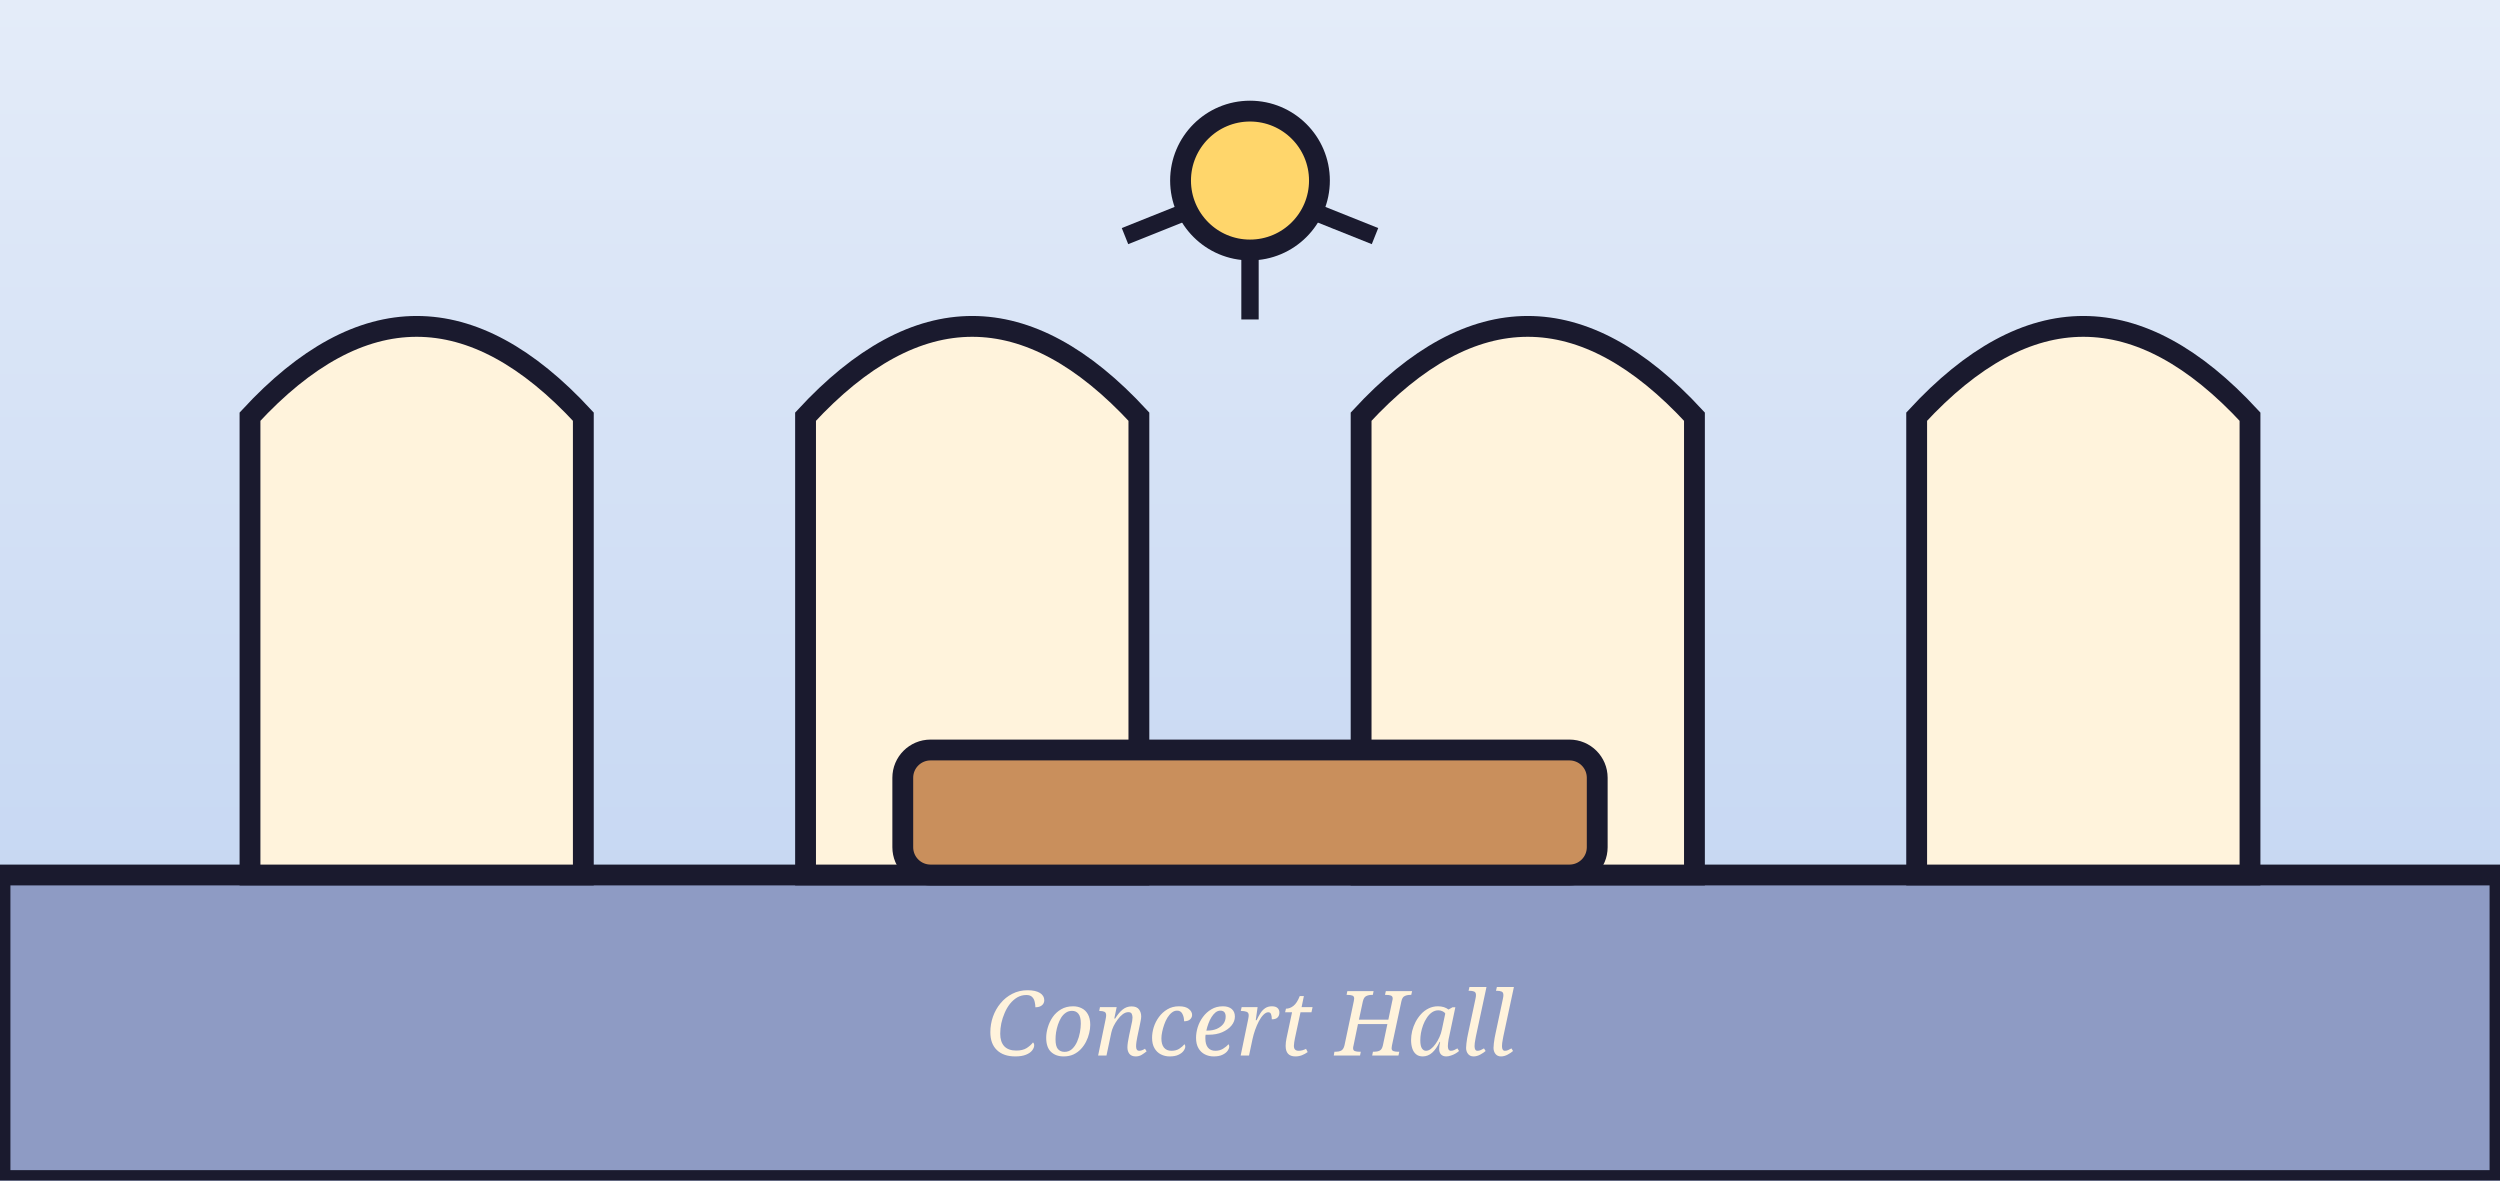
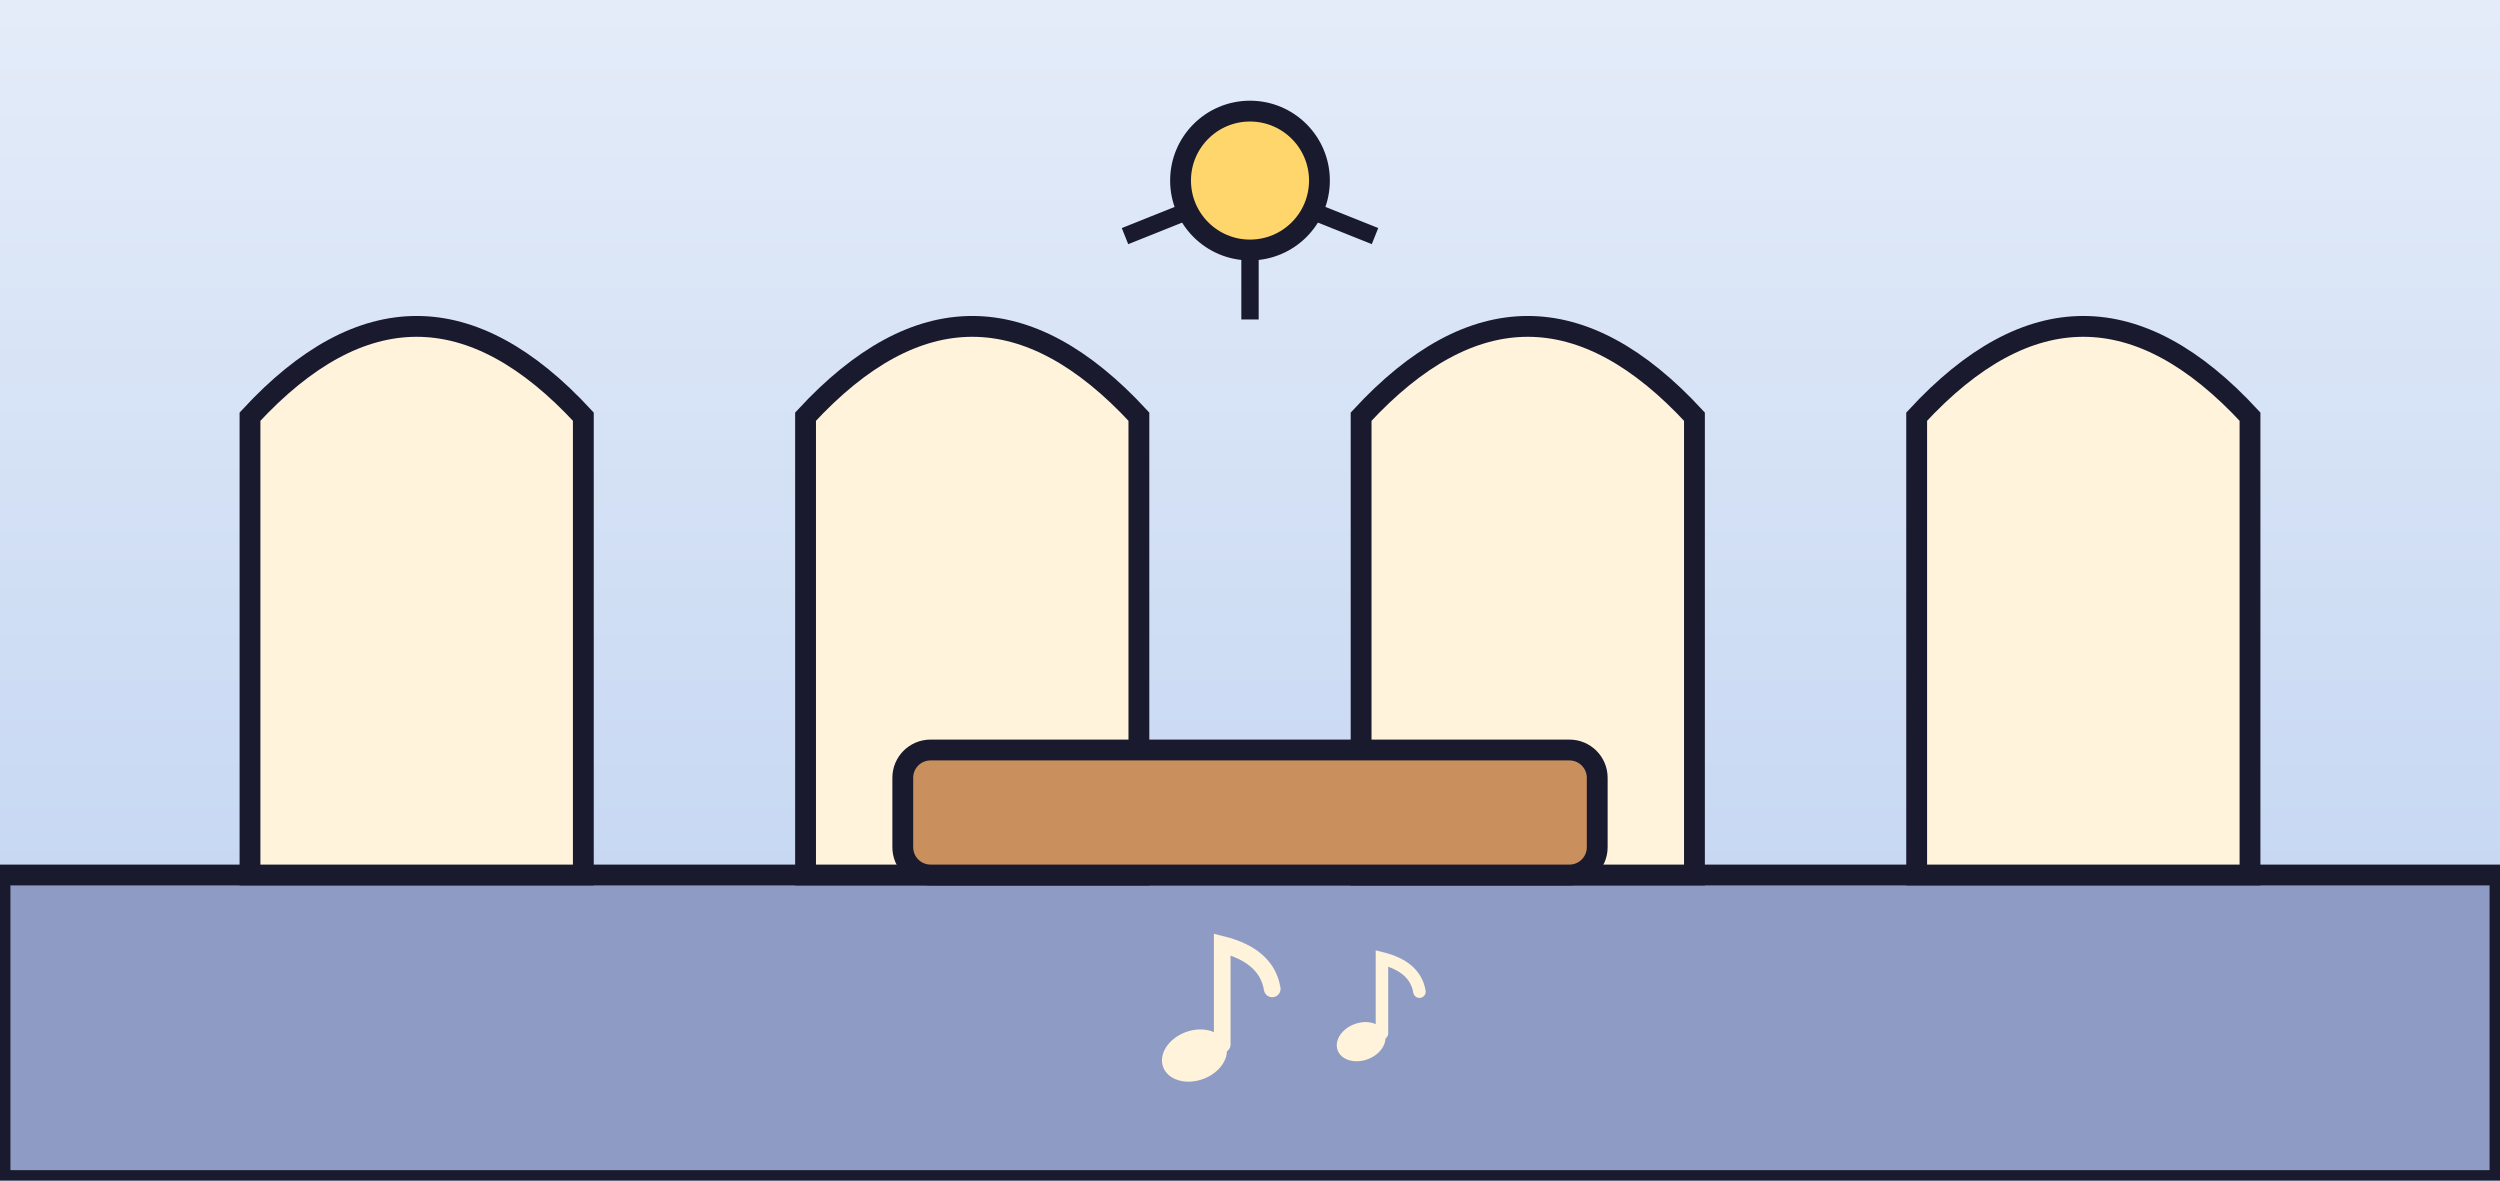
<svg xmlns="http://www.w3.org/2000/svg" viewBox="0 0 360 170" preserveAspectRatio="xMidYMid slice">
  <defs>
    <linearGradient id="s" x1="0" y1="0" x2="0" y2="1">
      <stop offset="0" stop-color="#E4ECF9" />
      <stop offset="1" stop-color="#BDD1F0" />
    </linearGradient>
  </defs>
  <rect width="360" height="170" fill="url(#s)" />
  <rect y="126" width="360" height="44" fill="#8E9BC4" stroke="#1A1A2E" stroke-width="3" />
  <path d="M 36 126 L 36 60 Q 60 34 84 60 L 84 126 Z" fill="#FFF3DC" stroke="#1A1A2E" stroke-width="3" />
  <path d="M 116 126 L 116 60 Q 140 34 164 60 L 164 126 Z" fill="#FFF3DC" stroke="#1A1A2E" stroke-width="3" />
  <path d="M 196 126 L 196 60 Q 220 34 244 60 L 244 126 Z" fill="#FFF3DC" stroke="#1A1A2E" stroke-width="3" />
  <path d="M 276 126 L 276 60 Q 300 34 324 60 L 324 126 Z" fill="#FFF3DC" stroke="#1A1A2E" stroke-width="3" />
  <circle cx="180" cy="26" r="10" fill="#FFD66B" stroke="#1A1A2E" stroke-width="3" />
  <path d="M 180 36 l 0 10 M 172 30 l -10 4 M 188 30 l 10 4" stroke="#1A1A2E" stroke-width="2.5" />
  <rect x="130" y="108" width="100" height="18" rx="4" fill="#C98F5C" stroke="#1A1A2E" stroke-width="3" />
-   <text x="180" y="152" font-family="Georgia" font-size="13" font-style="italic" text-anchor="middle" fill="#FFF3DC">Concert Hall</text>
+   <ellipse cx="172" cy="152" rx="4.8" ry="3.6" fill="#FFF3DC" transform="rotate(-20 172 152)" />
+   <path d="M 176.0 150.4 L 176.0 136.0 Q 182.4 137.6 183.2 142.4" stroke="#FFF3DC" stroke-width="2.4" fill="none" stroke-linecap="round" />
+   <ellipse cx="196" cy="150" rx="3.6" ry="2.7" fill="#FFF3DC" transform="rotate(-20 196 150)" />
+   <path d="M 199.0 148.8 L 199.0 138.0 Q 203.8 139.2 204.4 142.8" stroke="#FFF3DC" stroke-width="1.8" fill="none" stroke-linecap="round" />
</svg>
